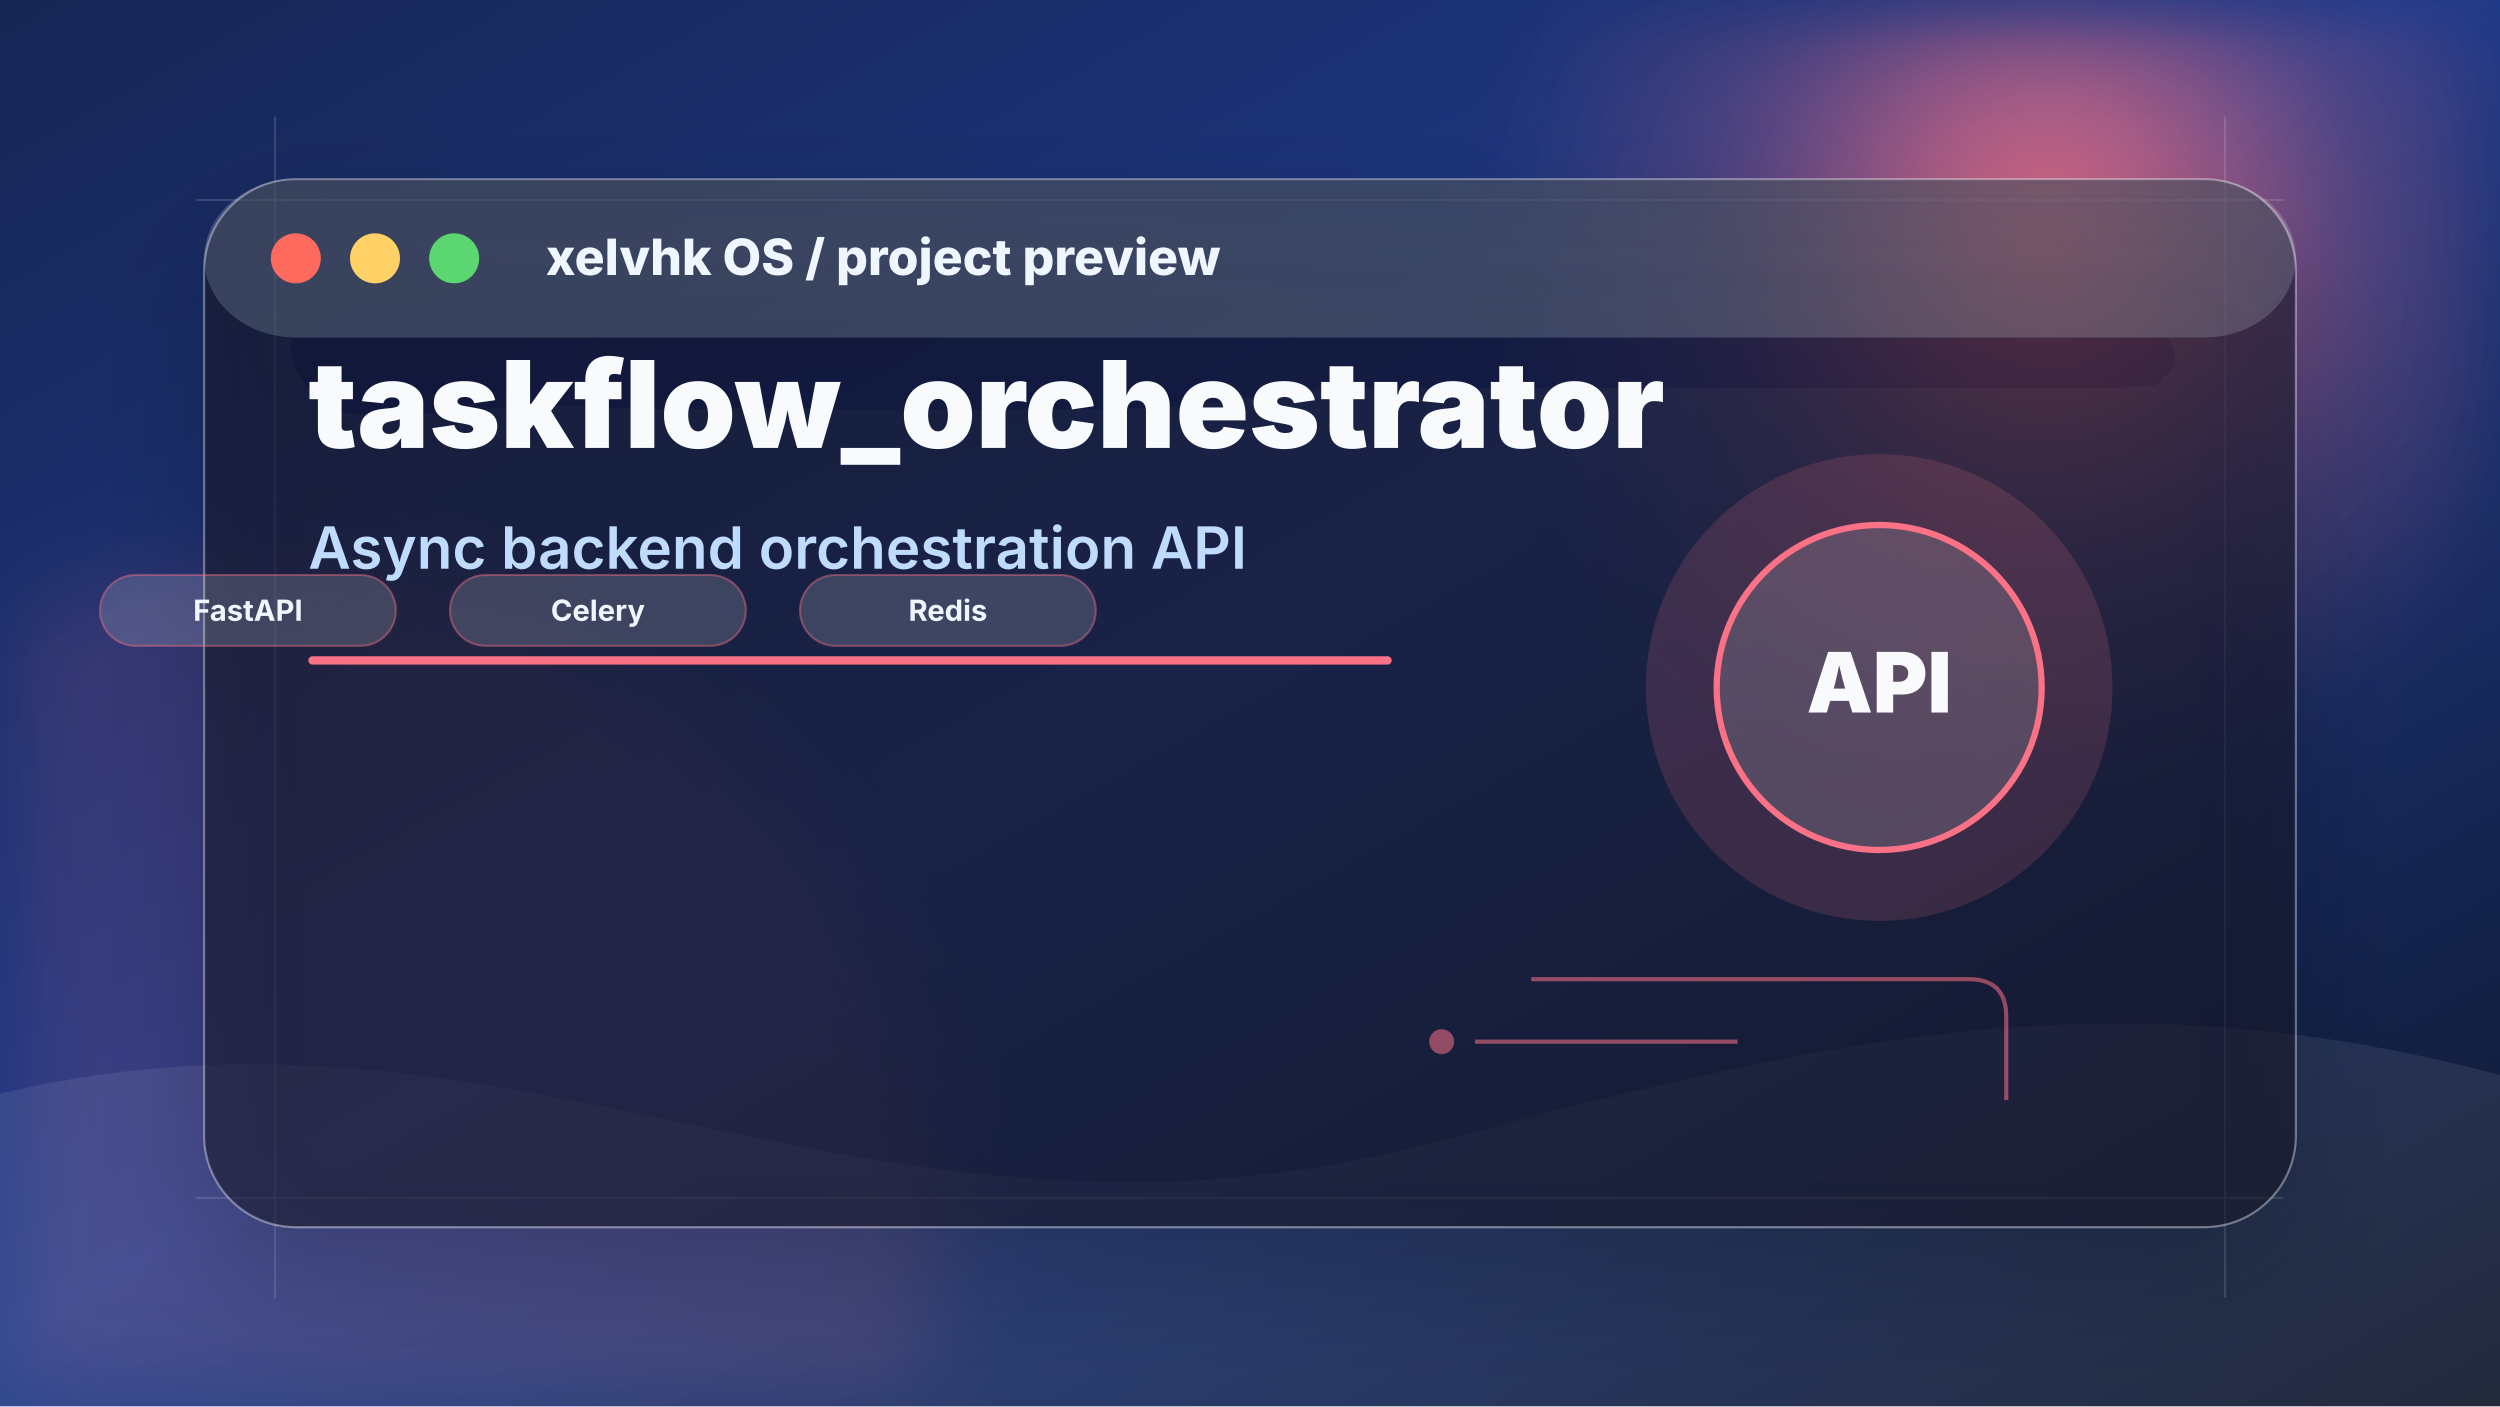
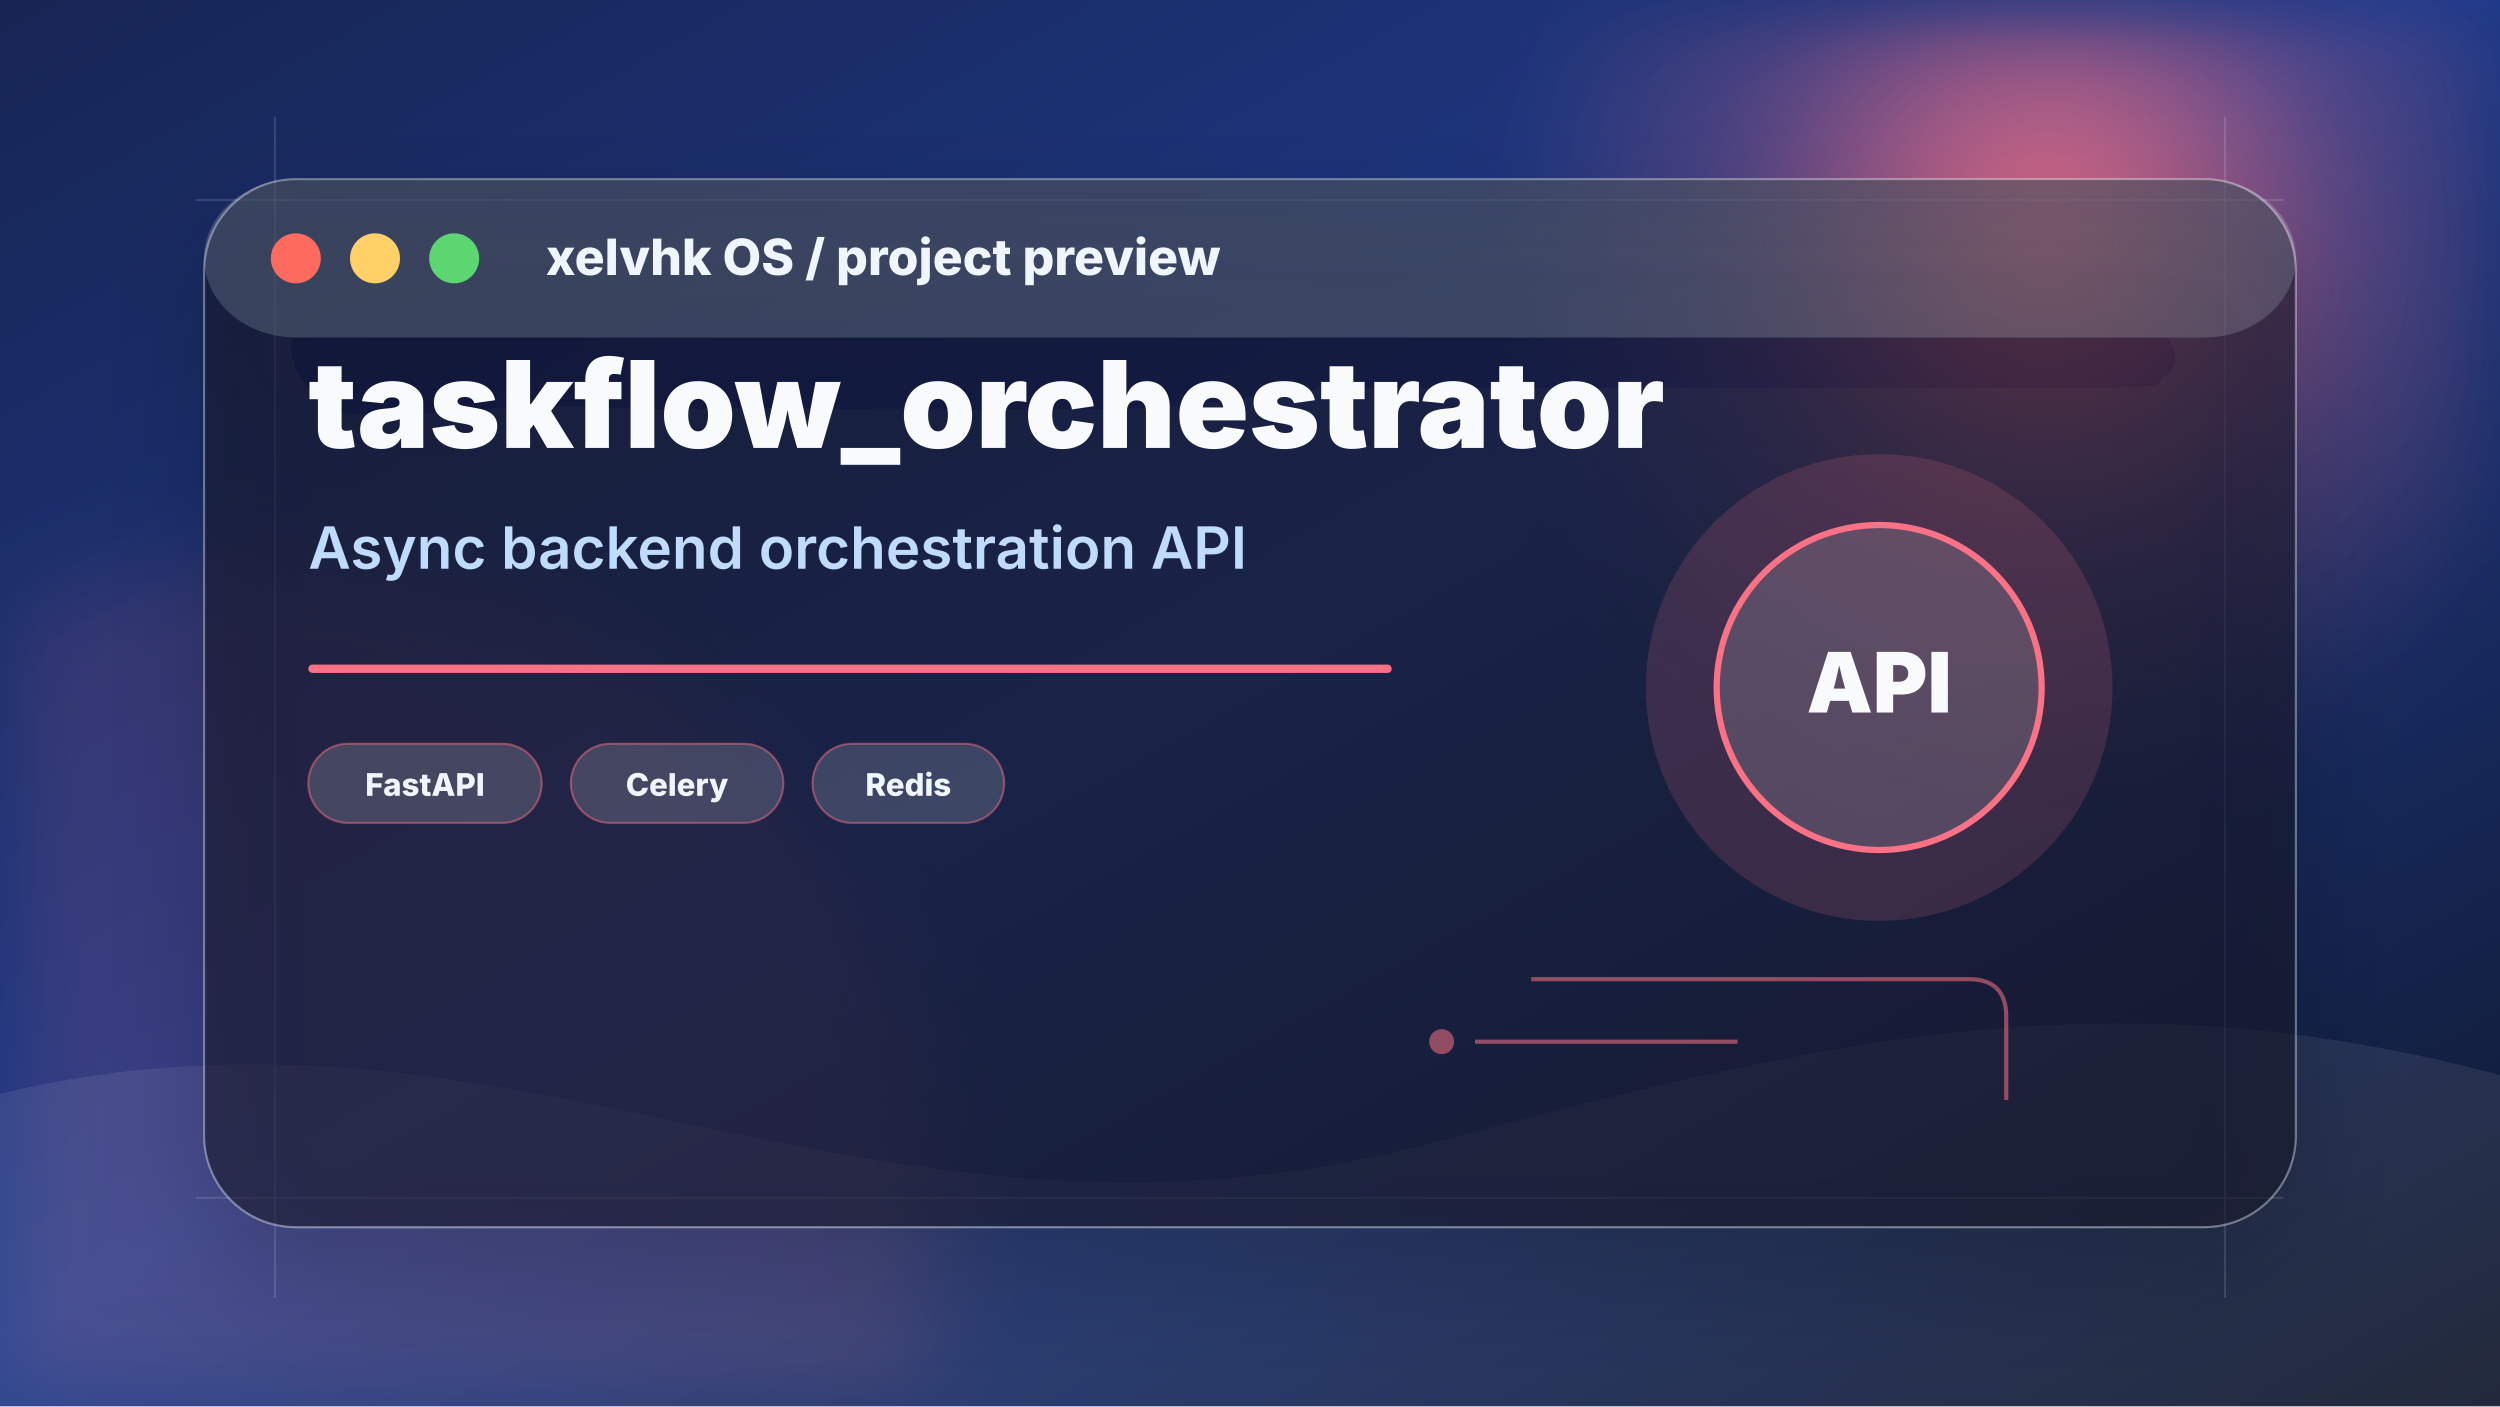
<svg xmlns="http://www.w3.org/2000/svg" width="1200" height="675" viewBox="0 0 1200 675" role="img" aria-label="taskflow_orchestrator preview">
  <defs>
    <linearGradient id="bg" x1="0" y1="0" x2="1" y2="1">
      <stop offset="0" stop-color="#172554" />
      <stop offset="0.48" stop-color="#1e3a8a" />
      <stop offset="1" stop-color="#0f172a" />
    </linearGradient>
    <radialGradient id="orb" cx="50%" cy="50%" r="50%">
      <stop offset="0" stop-color="#fb7185" stop-opacity="0.95" />
      <stop offset="0.58" stop-color="#fb7185" stop-opacity="0.22" />
      <stop offset="1" stop-color="#fb7185" stop-opacity="0" />
    </radialGradient>
    <filter id="blur">
      <feGaussianBlur stdDeviation="22" />
    </filter>
    <filter id="shadow" x="-20%" y="-20%" width="140%" height="140%">
      <feDropShadow dx="0" dy="24" stdDeviation="28" flood-color="#020617" flood-opacity="0.34" />
    </filter>
  </defs>
  <rect width="1200" height="675" fill="url(#bg)" />
  <circle cx="982" cy="118" r="260" fill="url(#orb)" filter="url(#blur)" />
  <circle cx="130" cy="590" r="320" fill="#fb7185" opacity="0.12" filter="url(#blur)" />
  <path d="M0 525 C250 465 420 620 690 548 C885 496 1018 468 1200 516 L1200 675 L0 675 Z" fill="#ffffff" opacity="0.08" />
  <g opacity="0.16" stroke="#dbeafe" stroke-width="1">
    <path d="M94 96 H1096" />
    <path d="M94 575 H1096" />
    <path d="M132 56 V623" />
    <path d="M1068 56 V623" />
  </g>
  <g filter="url(#shadow)">
    <rect x="98" y="86" width="1004" height="503" rx="44" fill="rgba(15,23,42,0.58)" stroke="rgba(255,255,255,0.36)" />
    <rect x="98" y="86" width="1004" height="76" rx="44" fill="rgba(255,255,255,0.16)" />
    <circle cx="142" cy="124" r="12" fill="#ff6b5f" />
    <circle cx="180" cy="124" r="12" fill="#ffd166" />
    <circle cx="218" cy="124" r="12" fill="#5bd66f" />
    <text x="262" y="132" font-family="Manrope, Inter, Arial, sans-serif" font-size="24" font-weight="800" fill="#eff6ff">xelvhk OS / project preview</text>
  </g>
  <g transform="translate(790 218)">
    <circle cx="112" cy="112" r="112" fill="#fb7185" opacity="0.16" />
    <circle cx="112" cy="112" r="78" fill="rgba(255,255,255,0.14)" stroke="#fb7185" stroke-width="3" />
    <text x="112" y="124" text-anchor="middle" font-family="Manrope, Inter, Arial, sans-serif" font-size="40" font-weight="900" fill="#f8fafc">API</text>
  </g>
  <g transform="translate(148 215)">
    <text x="0" y="0" font-family="Manrope, Inter, Arial, sans-serif" font-size="58" font-weight="900" fill="#f8fafc">taskflow_orchestrator</text>
    <text x="0" y="58" font-family="Manrope, Inter, Arial, sans-serif" font-size="28" font-weight="600" fill="#bfdbfe">Async backend orchestration API</text>
-     <rect x="0" y="100" width="520" height="4" rx="2" fill="#fb7185" />
-   </g>
-   <g transform="translate(48 276)">
-     <rect width="142" height="34" rx="17" fill="rgba(255,255,255,0.16)" stroke="#fb7185" stroke-opacity="0.42" />
-     <text x="71" y="22" text-anchor="middle" font-family="Manrope, Inter, Arial, sans-serif" font-size="14" font-weight="700" fill="#eff6ff">FastAPI</text>
-   </g>
-   <g transform="translate(216 276)">
-     <rect width="142" height="34" rx="17" fill="rgba(255,255,255,0.16)" stroke="#fb7185" stroke-opacity="0.42" />
-     <text x="71" y="22" text-anchor="middle" font-family="Manrope, Inter, Arial, sans-serif" font-size="14" font-weight="700" fill="#eff6ff">Celery</text>
-   </g>
-   <g transform="translate(384 276)">
-     <rect width="142" height="34" rx="17" fill="rgba(255,255,255,0.16)" stroke="#fb7185" stroke-opacity="0.42" />
-     <text x="71" y="22" text-anchor="middle" font-family="Manrope, Inter, Arial, sans-serif" font-size="14" font-weight="700" fill="#eff6ff">Redis</text>
+     <rect x="0" y="104" width="520" height="4" rx="2" fill="#fb7185" />
+     <g transform="translate(0 142)">
+       <g transform="translate(0 0)">
+         <rect width="112" height="38" rx="19" fill="rgba(255,255,255,0.16)" stroke="#fb7185" stroke-opacity="0.48" />
+         <text x="56" y="25" text-anchor="middle" font-family="Manrope, Inter, Arial, sans-serif" font-size="15" font-weight="800" fill="#eff6ff">FastAPI</text>
+       </g>
+       <g transform="translate(126 0)">
+         <rect width="102" height="38" rx="19" fill="rgba(255,255,255,0.16)" stroke="#fb7185" stroke-opacity="0.48" />
+         <text x="51" y="25" text-anchor="middle" font-family="Manrope, Inter, Arial, sans-serif" font-size="15" font-weight="800" fill="#eff6ff">Celery</text>
+       </g>
+       <g transform="translate(242 0)">
+         <rect width="92" height="38" rx="19" fill="rgba(255,255,255,0.16)" stroke="#fb7185" stroke-opacity="0.48" />
+         <text x="46" y="25" text-anchor="middle" font-family="Manrope, Inter, Arial, sans-serif" font-size="15" font-weight="800" fill="#eff6ff">Redis</text>
+       </g>
+     </g>
  </g>
  <g opacity="0.55" fill="none" stroke="#fb7185" stroke-width="2">
    <path d="M735 470 h210 q18 0 18 18 v40" />
    <path d="M708 500 h126" />
    <circle cx="692" cy="500" r="5" fill="#fb7185" />
  </g>
</svg>
